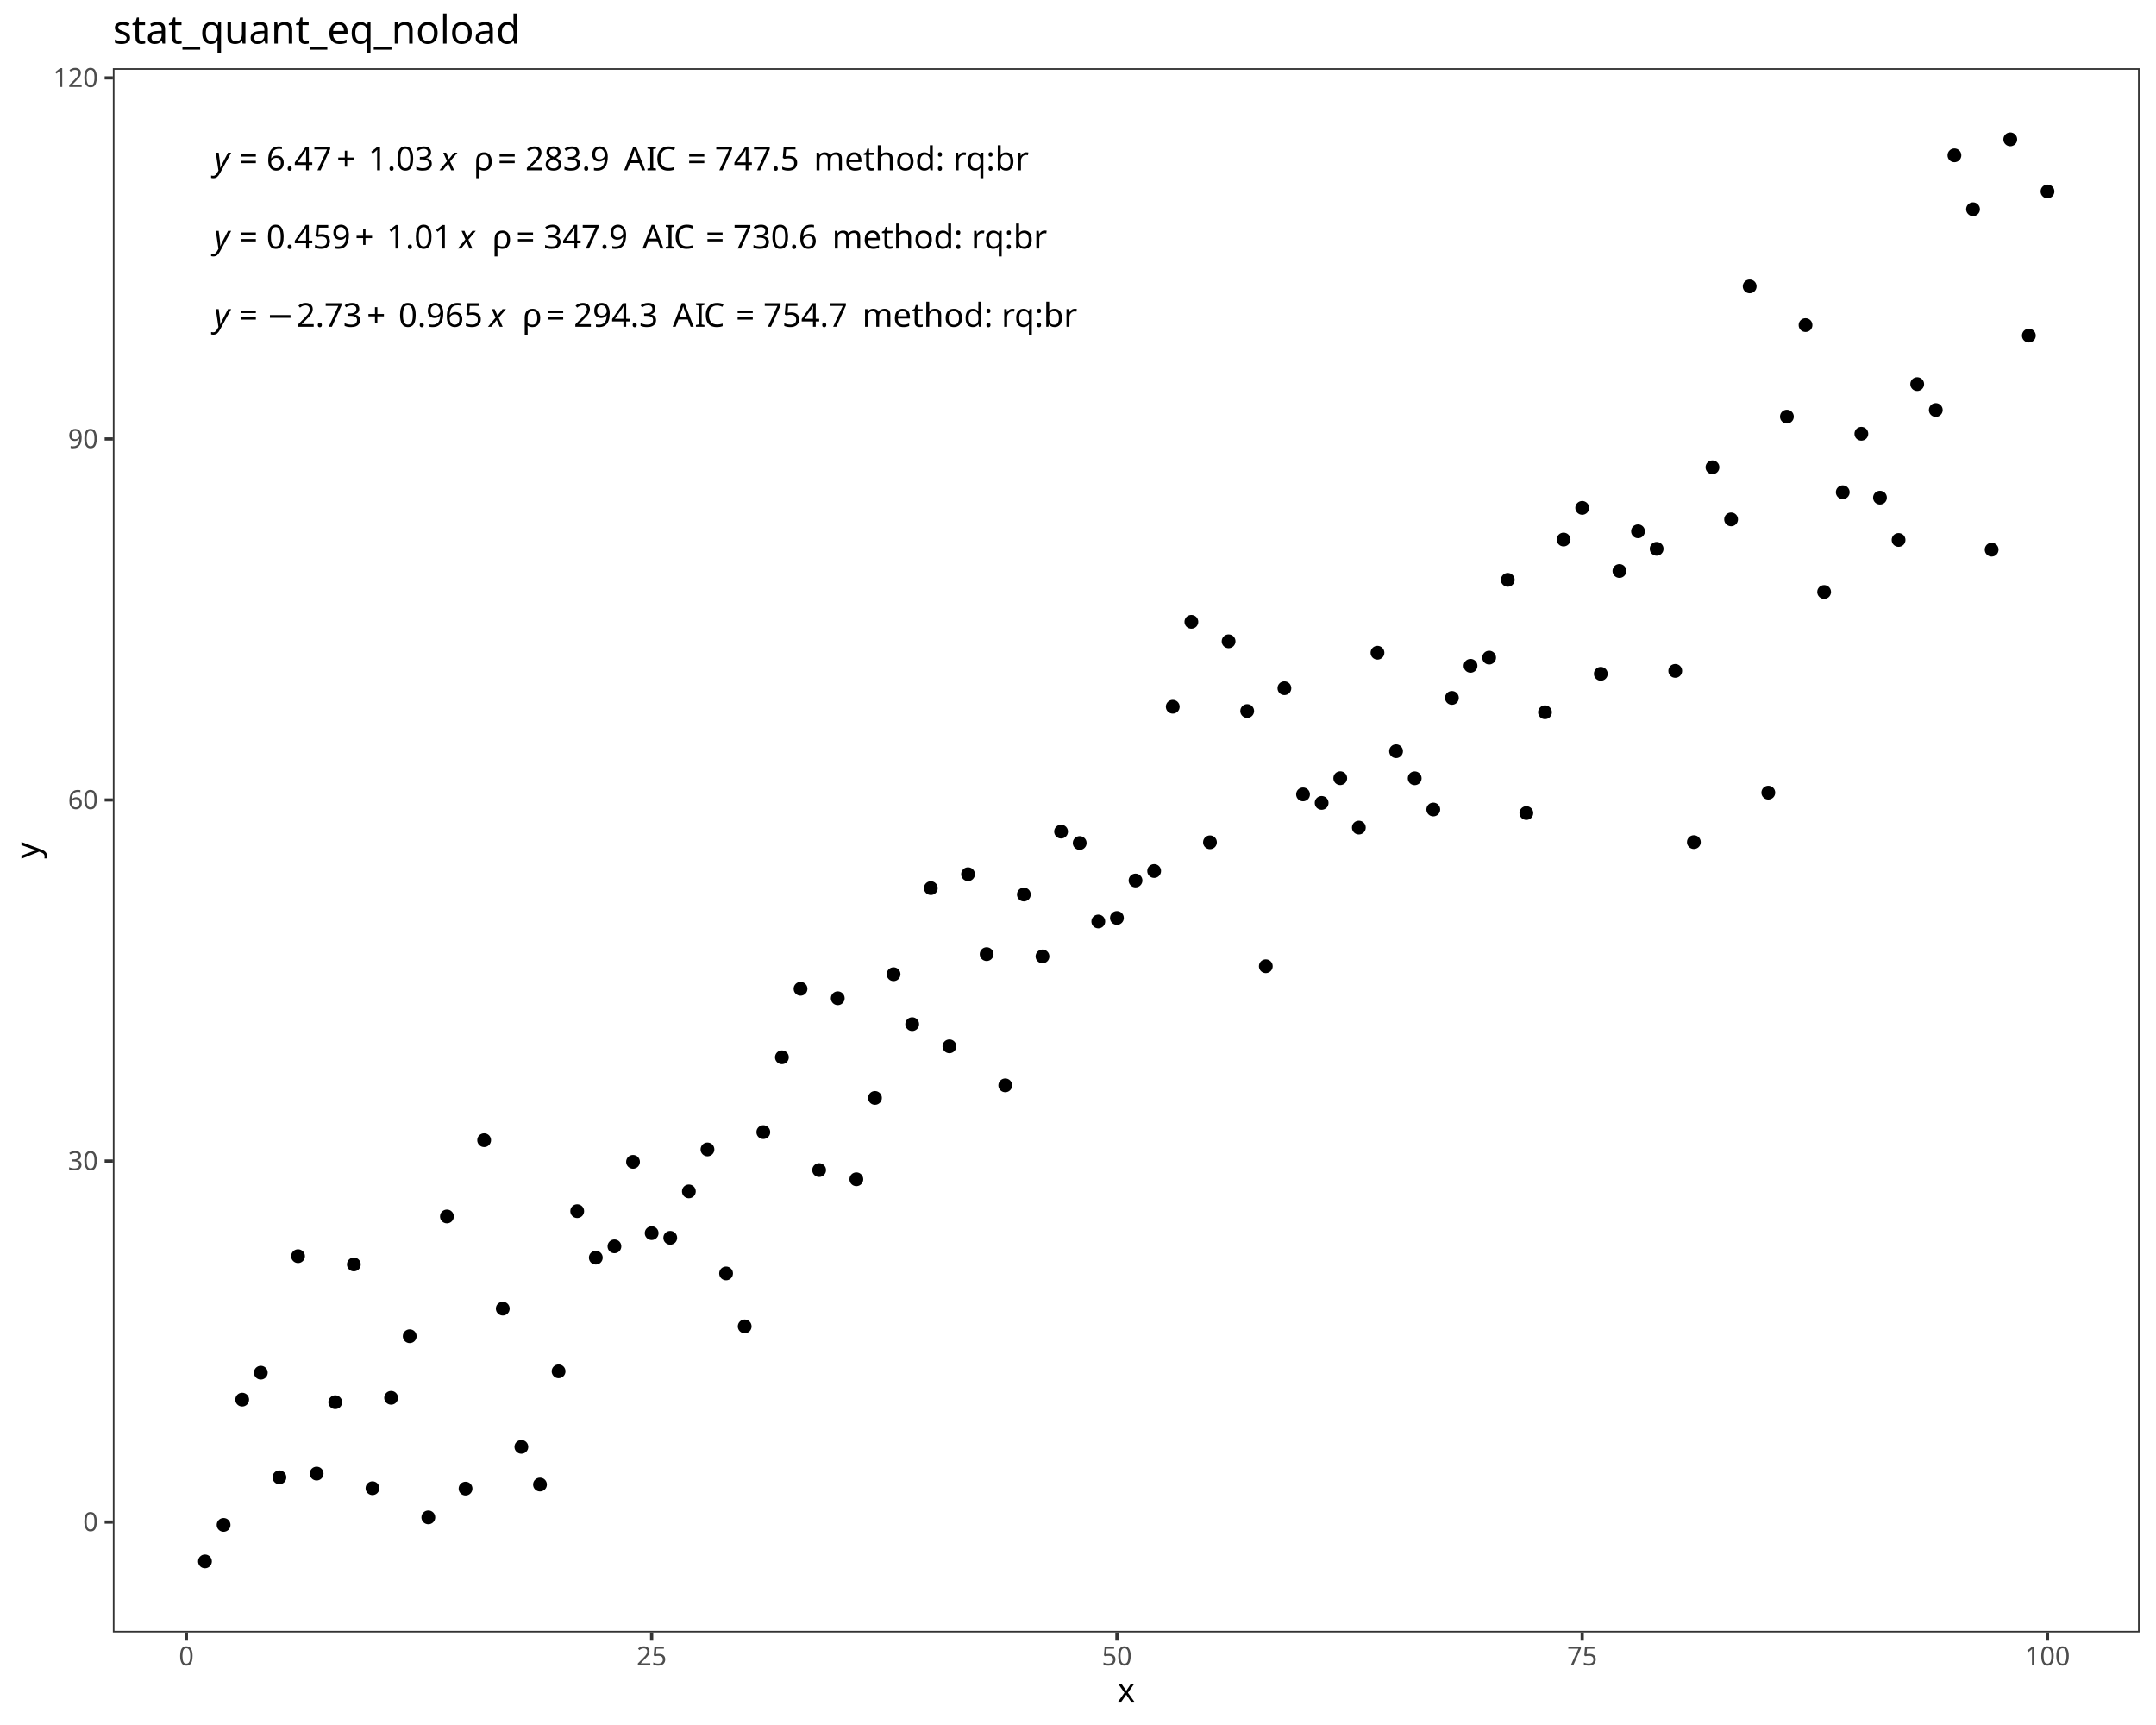
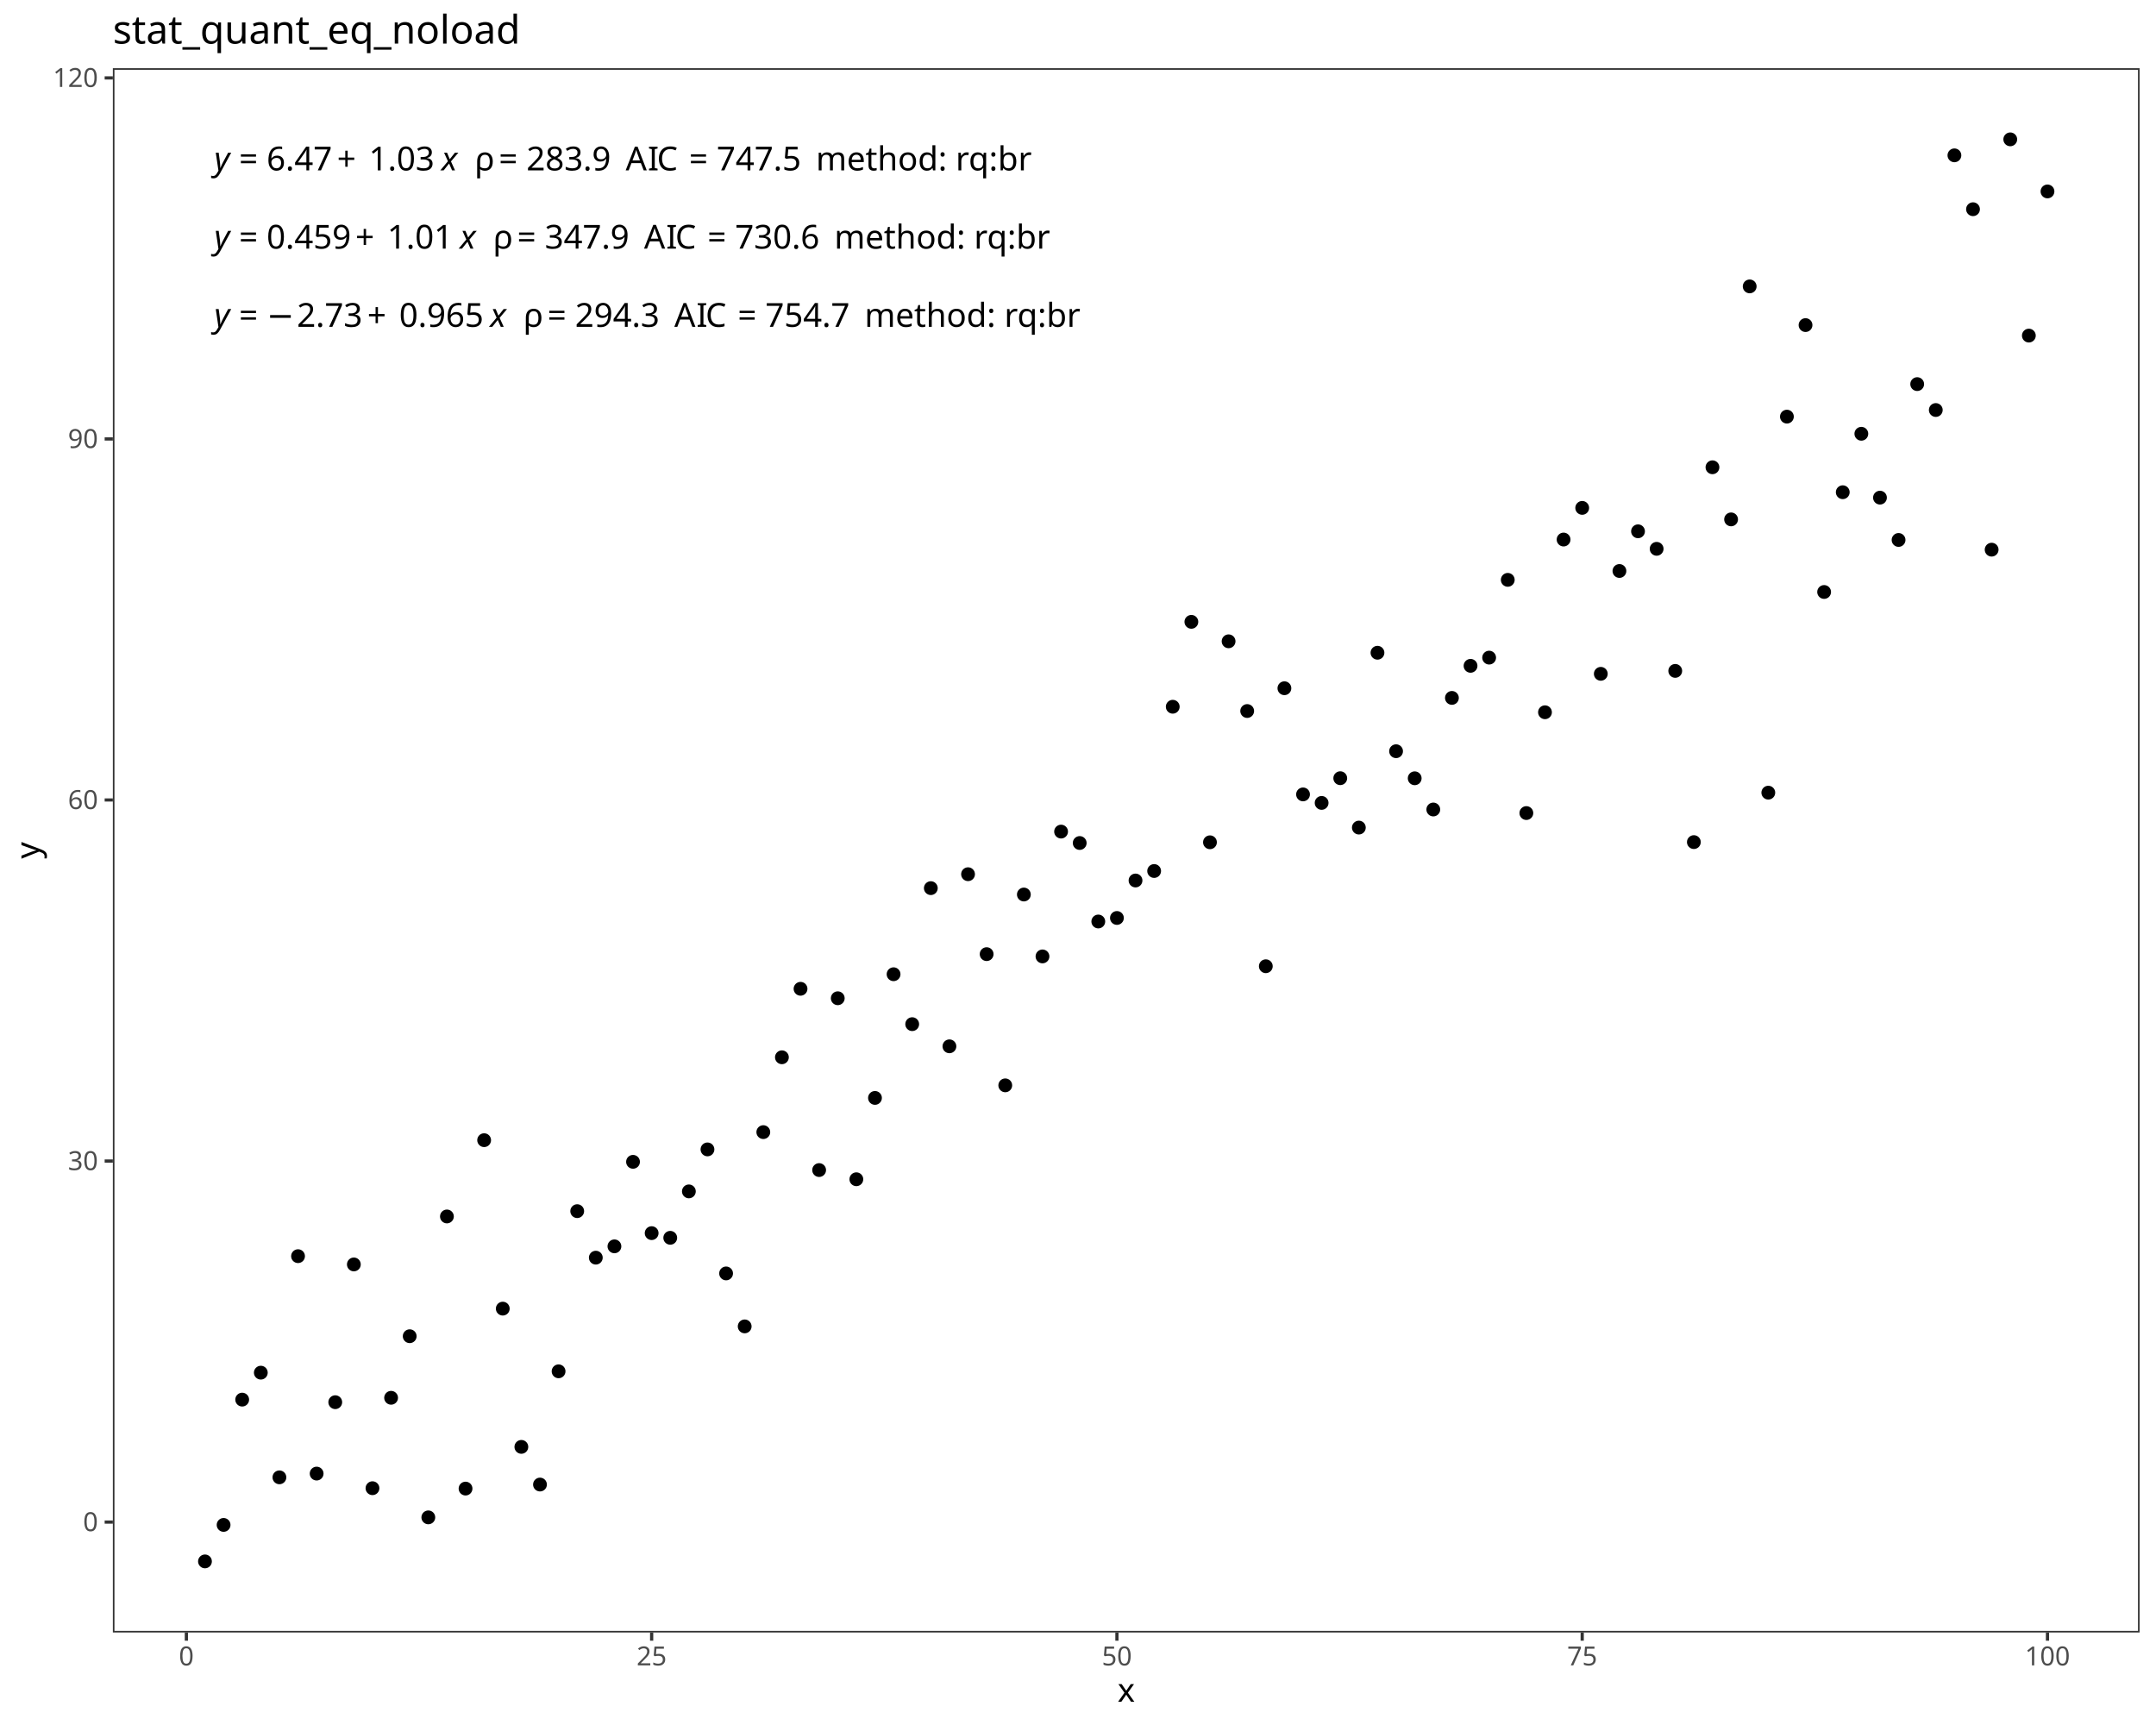
<svg xmlns="http://www.w3.org/2000/svg" class="svglite" data-engine-version="2.0" width="720.00pt" height="576.00pt" viewBox="0 0 720.00 576.00">
  <defs>
    <style type="text/css">
    .svglite line, .svglite polyline, .svglite polygon, .svglite path, .svglite rect, .svglite circle {
      fill: none;
      stroke: #000000;
      stroke-linecap: round;
      stroke-linejoin: round;
      stroke-miterlimit: 10.00;
    }
  </style>
  </defs>
  <rect width="100%" height="100%" style="stroke: none; fill: #FFFFFF;" />
  <defs>
    <clipPath id="cpMC4wMHw3MjAuMDB8MC4wMHw1NzYuMDA=">
      <rect x="0.00" y="0.00" width="720.00" height="576.00" />
    </clipPath>
  </defs>
  <g clip-path="url(#cpMC4wMHw3MjAuMDB8MC4wMHw1NzYuMDA=)">
    <rect x="0.00" y="0.00" width="720.00" height="576.00" style="stroke-width: 1.07; stroke: #FFFFFF; fill: #FFFFFF;" />
  </g>
  <defs>
    <clipPath id="cpMzcuNjl8NzE0LjUyfDIyLjc4fDU0NS4xMQ==">
      <rect x="37.69" y="22.78" width="676.83" height="522.33" />
    </clipPath>
  </defs>
  <g clip-path="url(#cpMzcuNjl8NzE0LjUyfDIyLjc4fDU0NS4xMQ==)">
    <rect x="37.69" y="22.78" width="676.83" height="522.33" style="stroke-width: 1.07; stroke: none; fill: #FFFFFF;" />
    <circle cx="68.45" cy="521.37" r="1.95" style="stroke-width: 0.71; fill: #000000;" />
    <circle cx="74.67" cy="509.19" r="1.95" style="stroke-width: 0.71; fill: #000000;" />
    <circle cx="80.88" cy="467.35" r="1.95" style="stroke-width: 0.71; fill: #000000;" />
    <circle cx="87.10" cy="458.35" r="1.95" style="stroke-width: 0.71; fill: #000000;" />
    <circle cx="93.31" cy="493.30" r="1.95" style="stroke-width: 0.71; fill: #000000;" />
    <circle cx="99.53" cy="419.45" r="1.95" style="stroke-width: 0.71; fill: #000000;" />
    <circle cx="105.74" cy="492.05" r="1.95" style="stroke-width: 0.71; fill: #000000;" />
    <circle cx="111.96" cy="468.21" r="1.95" style="stroke-width: 0.71; fill: #000000;" />
    <circle cx="118.17" cy="422.21" r="1.95" style="stroke-width: 0.71; fill: #000000;" />
    <circle cx="124.39" cy="496.93" r="1.95" style="stroke-width: 0.71; fill: #000000;" />
    <circle cx="130.61" cy="466.74" r="1.95" style="stroke-width: 0.71; fill: #000000;" />
    <circle cx="136.82" cy="446.18" r="1.95" style="stroke-width: 0.71; fill: #000000;" />
    <circle cx="143.04" cy="506.67" r="1.95" style="stroke-width: 0.71; fill: #000000;" />
    <circle cx="149.25" cy="406.19" r="1.95" style="stroke-width: 0.71; fill: #000000;" />
    <circle cx="155.47" cy="497.06" r="1.95" style="stroke-width: 0.71; fill: #000000;" />
    <circle cx="161.68" cy="380.72" r="1.95" style="stroke-width: 0.71; fill: #000000;" />
    <circle cx="167.90" cy="436.97" r="1.95" style="stroke-width: 0.71; fill: #000000;" />
    <circle cx="174.11" cy="483.13" r="1.95" style="stroke-width: 0.71; fill: #000000;" />
    <circle cx="180.33" cy="495.71" r="1.95" style="stroke-width: 0.71; fill: #000000;" />
    <circle cx="186.54" cy="457.90" r="1.95" style="stroke-width: 0.71; fill: #000000;" />
    <circle cx="192.76" cy="404.42" r="1.95" style="stroke-width: 0.71; fill: #000000;" />
    <circle cx="198.97" cy="419.95" r="1.95" style="stroke-width: 0.71; fill: #000000;" />
    <circle cx="205.19" cy="416.17" r="1.95" style="stroke-width: 0.71; fill: #000000;" />
    <circle cx="211.40" cy="387.95" r="1.95" style="stroke-width: 0.71; fill: #000000;" />
    <circle cx="217.62" cy="411.76" r="1.95" style="stroke-width: 0.71; fill: #000000;" />
    <circle cx="223.83" cy="413.32" r="1.95" style="stroke-width: 0.71; fill: #000000;" />
    <circle cx="230.05" cy="397.82" r="1.95" style="stroke-width: 0.71; fill: #000000;" />
    <circle cx="236.26" cy="383.80" r="1.95" style="stroke-width: 0.71; fill: #000000;" />
    <circle cx="242.48" cy="425.21" r="1.95" style="stroke-width: 0.71; fill: #000000;" />
    <circle cx="248.69" cy="442.90" r="1.95" style="stroke-width: 0.71; fill: #000000;" />
    <circle cx="254.91" cy="378.03" r="1.95" style="stroke-width: 0.71; fill: #000000;" />
    <circle cx="261.12" cy="353.04" r="1.95" style="stroke-width: 0.71; fill: #000000;" />
    <circle cx="267.34" cy="330.17" r="1.95" style="stroke-width: 0.71; fill: #000000;" />
    <circle cx="273.55" cy="390.70" r="1.95" style="stroke-width: 0.71; fill: #000000;" />
    <circle cx="279.77" cy="333.33" r="1.95" style="stroke-width: 0.71; fill: #000000;" />
    <circle cx="285.98" cy="393.77" r="1.95" style="stroke-width: 0.71; fill: #000000;" />
    <circle cx="292.20" cy="366.61" r="1.95" style="stroke-width: 0.71; fill: #000000;" />
    <circle cx="298.41" cy="325.31" r="1.95" style="stroke-width: 0.71; fill: #000000;" />
    <circle cx="304.63" cy="341.98" r="1.95" style="stroke-width: 0.71; fill: #000000;" />
    <circle cx="310.85" cy="296.56" r="1.95" style="stroke-width: 0.71; fill: #000000;" />
    <circle cx="317.06" cy="349.38" r="1.95" style="stroke-width: 0.71; fill: #000000;" />
    <circle cx="323.28" cy="291.91" r="1.95" style="stroke-width: 0.71; fill: #000000;" />
    <circle cx="329.49" cy="318.60" r="1.95" style="stroke-width: 0.71; fill: #000000;" />
    <circle cx="335.71" cy="362.41" r="1.95" style="stroke-width: 0.71; fill: #000000;" />
    <circle cx="341.92" cy="298.69" r="1.95" style="stroke-width: 0.71; fill: #000000;" />
    <circle cx="348.14" cy="319.36" r="1.95" style="stroke-width: 0.71; fill: #000000;" />
    <circle cx="354.35" cy="277.68" r="1.95" style="stroke-width: 0.71; fill: #000000;" />
    <circle cx="360.57" cy="281.49" r="1.95" style="stroke-width: 0.71; fill: #000000;" />
    <circle cx="366.78" cy="307.70" r="1.95" style="stroke-width: 0.71; fill: #000000;" />
    <circle cx="373.00" cy="306.52" r="1.95" style="stroke-width: 0.71; fill: #000000;" />
    <circle cx="379.21" cy="294.01" r="1.95" style="stroke-width: 0.71; fill: #000000;" />
    <circle cx="385.43" cy="290.84" r="1.95" style="stroke-width: 0.71; fill: #000000;" />
    <circle cx="391.64" cy="235.99" r="1.95" style="stroke-width: 0.71; fill: #000000;" />
    <circle cx="397.86" cy="207.64" r="1.95" style="stroke-width: 0.71; fill: #000000;" />
    <circle cx="404.07" cy="281.25" r="1.95" style="stroke-width: 0.71; fill: #000000;" />
    <circle cx="410.29" cy="214.14" r="1.95" style="stroke-width: 0.71; fill: #000000;" />
    <circle cx="416.50" cy="237.42" r="1.95" style="stroke-width: 0.71; fill: #000000;" />
    <circle cx="422.72" cy="322.64" r="1.95" style="stroke-width: 0.71; fill: #000000;" />
    <circle cx="428.93" cy="229.81" r="1.95" style="stroke-width: 0.71; fill: #000000;" />
    <circle cx="435.15" cy="265.26" r="1.95" style="stroke-width: 0.71; fill: #000000;" />
    <circle cx="441.36" cy="268.10" r="1.95" style="stroke-width: 0.71; fill: #000000;" />
    <circle cx="447.58" cy="259.85" r="1.95" style="stroke-width: 0.71; fill: #000000;" />
    <circle cx="453.79" cy="276.34" r="1.95" style="stroke-width: 0.71; fill: #000000;" />
    <circle cx="460.01" cy="217.96" r="1.95" style="stroke-width: 0.71; fill: #000000;" />
    <circle cx="466.22" cy="250.84" r="1.95" style="stroke-width: 0.71; fill: #000000;" />
    <circle cx="472.44" cy="259.88" r="1.95" style="stroke-width: 0.71; fill: #000000;" />
    <circle cx="478.65" cy="270.30" r="1.95" style="stroke-width: 0.71; fill: #000000;" />
    <circle cx="484.87" cy="233.04" r="1.95" style="stroke-width: 0.71; fill: #000000;" />
    <circle cx="491.09" cy="222.33" r="1.95" style="stroke-width: 0.71; fill: #000000;" />
    <circle cx="497.30" cy="219.59" r="1.95" style="stroke-width: 0.71; fill: #000000;" />
    <circle cx="503.52" cy="193.62" r="1.95" style="stroke-width: 0.71; fill: #000000;" />
    <circle cx="509.73" cy="271.49" r="1.95" style="stroke-width: 0.71; fill: #000000;" />
    <circle cx="515.95" cy="237.83" r="1.95" style="stroke-width: 0.71; fill: #000000;" />
    <circle cx="522.16" cy="180.16" r="1.95" style="stroke-width: 0.71; fill: #000000;" />
    <circle cx="528.38" cy="169.59" r="1.95" style="stroke-width: 0.71; fill: #000000;" />
    <circle cx="534.59" cy="225.00" r="1.95" style="stroke-width: 0.71; fill: #000000;" />
    <circle cx="540.81" cy="190.66" r="1.95" style="stroke-width: 0.71; fill: #000000;" />
    <circle cx="547.02" cy="177.41" r="1.95" style="stroke-width: 0.71; fill: #000000;" />
    <circle cx="553.24" cy="183.26" r="1.95" style="stroke-width: 0.71; fill: #000000;" />
    <circle cx="559.45" cy="224.02" r="1.95" style="stroke-width: 0.71; fill: #000000;" />
    <circle cx="565.67" cy="281.19" r="1.95" style="stroke-width: 0.71; fill: #000000;" />
    <circle cx="571.88" cy="156.03" r="1.95" style="stroke-width: 0.71; fill: #000000;" />
    <circle cx="578.10" cy="173.43" r="1.95" style="stroke-width: 0.71; fill: #000000;" />
    <circle cx="584.31" cy="95.63" r="1.95" style="stroke-width: 0.71; fill: #000000;" />
    <circle cx="590.53" cy="264.68" r="1.95" style="stroke-width: 0.71; fill: #000000;" />
    <circle cx="596.74" cy="139.12" r="1.95" style="stroke-width: 0.71; fill: #000000;" />
    <circle cx="602.96" cy="108.55" r="1.95" style="stroke-width: 0.71; fill: #000000;" />
    <circle cx="609.17" cy="197.67" r="1.95" style="stroke-width: 0.71; fill: #000000;" />
    <circle cx="615.39" cy="164.36" r="1.95" style="stroke-width: 0.71; fill: #000000;" />
    <circle cx="621.60" cy="144.84" r="1.95" style="stroke-width: 0.71; fill: #000000;" />
    <circle cx="627.82" cy="166.17" r="1.95" style="stroke-width: 0.71; fill: #000000;" />
    <circle cx="634.03" cy="180.30" r="1.95" style="stroke-width: 0.71; fill: #000000;" />
    <circle cx="640.25" cy="128.26" r="1.95" style="stroke-width: 0.71; fill: #000000;" />
    <circle cx="646.46" cy="136.91" r="1.95" style="stroke-width: 0.71; fill: #000000;" />
    <circle cx="652.68" cy="51.87" r="1.95" style="stroke-width: 0.71; fill: #000000;" />
    <circle cx="658.89" cy="69.86" r="1.95" style="stroke-width: 0.71; fill: #000000;" />
    <circle cx="665.11" cy="183.54" r="1.95" style="stroke-width: 0.71; fill: #000000;" />
    <circle cx="671.33" cy="46.53" r="1.95" style="stroke-width: 0.71; fill: #000000;" />
    <circle cx="677.54" cy="112.06" r="1.95" style="stroke-width: 0.71; fill: #000000;" />
    <circle cx="683.76" cy="63.92" r="1.95" style="stroke-width: 0.71; fill: #000000;" />
-     <text x="71.53" y="109.11" style="font-size: 11.00px; font-style: italic; font-family: sans;" textLength="5.50px" lengthAdjust="spacingAndGlyphs">y</text>
-     <text x="77.03" y="109.11" style="font-size: 11.00px; font-family: sans;" textLength="2.75px" lengthAdjust="spacingAndGlyphs"> </text>
-     <text x="79.79" y="109.11" style="font-size: 11.00px; font-family: sans;" textLength="6.43px" lengthAdjust="spacingAndGlyphs">=</text>
-     <text x="86.21" y="109.11" style="font-size: 11.00px; font-family: sans;" textLength="2.75px" lengthAdjust="spacingAndGlyphs"> </text>
-     <text x="88.97" y="109.11" style="font-size: 11.00px; font-family: sans;" textLength="8.55px" lengthAdjust="spacingAndGlyphs">−</text>
-     <text x="99.04" y="109.11" style="font-size: 11.00px; font-family: sans;" textLength="21.41px" lengthAdjust="spacingAndGlyphs">2.73</text>
-     <text x="122.49" y="109.11" style="font-size: 11.00px; font-family: sans;" textLength="8.54px" lengthAdjust="spacingAndGlyphs">+</text>
-     <text x="133.07" y="109.11" style="font-size: 11.00px; font-family: sans;" textLength="27.53px" lengthAdjust="spacingAndGlyphs">0.965</text>
-     <text x="160.60" y="109.11" style="font-size: 11.00px; font-family: sans;" textLength="2.75px" lengthAdjust="spacingAndGlyphs"> </text>
-     <text x="163.35" y="109.11" style="font-size: 11.00px; font-style: italic; font-family: sans;" textLength="5.50px" lengthAdjust="spacingAndGlyphs">x</text>
-     <text x="168.85" y="109.11" style="font-size: 11.00px; font-family: sans;" textLength="2.75px" lengthAdjust="spacingAndGlyphs"> </text>
-     <text x="171.60" y="109.11" style="font-size: 11.00px; font-family: sans;" textLength="2.75px" lengthAdjust="spacingAndGlyphs"> </text>
-     <text x="174.36" y="109.11" style="font-size: 11.00px; font-family: sans;" textLength="5.31px" lengthAdjust="spacingAndGlyphs">ρ</text>
-     <text x="179.67" y="109.11" style="font-size: 11.00px; font-family: sans;" textLength="2.75px" lengthAdjust="spacingAndGlyphs"> </text>
-     <text x="182.42" y="109.11" style="font-size: 11.00px; font-family: sans;" textLength="6.43px" lengthAdjust="spacingAndGlyphs">=</text>
-     <text x="188.85" y="109.11" style="font-size: 11.00px; font-family: sans;" textLength="2.75px" lengthAdjust="spacingAndGlyphs"> </text>
-     <text x="191.60" y="109.11" style="font-size: 11.00px; font-family: sans;" textLength="27.53px" lengthAdjust="spacingAndGlyphs">294.3</text>
-     <text x="219.13" y="109.11" style="font-size: 11.00px; font-family: sans;" textLength="2.75px" lengthAdjust="spacingAndGlyphs"> </text>
-     <text x="221.88" y="109.11" style="font-size: 11.00px; font-family: sans;" textLength="2.75px" lengthAdjust="spacingAndGlyphs"> </text>
-     <text x="224.64" y="109.11" style="font-size: 11.00px; font-family: sans;" textLength="7.34px" lengthAdjust="spacingAndGlyphs">A</text>
-     <text x="231.97" y="109.11" style="font-size: 11.00px; font-family: sans;" textLength="3.06px" lengthAdjust="spacingAndGlyphs">I</text>
-     <text x="235.03" y="109.11" style="font-size: 11.00px; font-family: sans;" textLength="7.95px" lengthAdjust="spacingAndGlyphs">C</text>
-     <text x="242.98" y="109.11" style="font-size: 11.00px; font-family: sans;" textLength="2.75px" lengthAdjust="spacingAndGlyphs"> </text>
-     <text x="245.73" y="109.11" style="font-size: 11.00px; font-family: sans;" textLength="6.43px" lengthAdjust="spacingAndGlyphs">=</text>
-     <text x="252.16" y="109.11" style="font-size: 11.00px; font-family: sans;" textLength="2.75px" lengthAdjust="spacingAndGlyphs"> </text>
-     <text x="254.91" y="109.11" style="font-size: 11.00px; font-family: sans;" textLength="27.53px" lengthAdjust="spacingAndGlyphs">754.7</text>
-     <text x="282.44" y="109.11" style="font-size: 11.00px; font-family: sans;" textLength="2.75px" lengthAdjust="spacingAndGlyphs"> </text>
-     <text x="285.19" y="109.11" style="font-size: 11.00px; font-family: sans;" textLength="2.75px" lengthAdjust="spacingAndGlyphs"> </text>
-     <text x="287.94" y="109.11" style="font-size: 11.00px; font-family: sans;" textLength="65.43px" lengthAdjust="spacingAndGlyphs">method: rq:br</text>
-     <text x="71.53" y="82.99" style="font-size: 11.00px; font-style: italic; font-family: sans;" textLength="5.50px" lengthAdjust="spacingAndGlyphs">y</text>
-     <text x="77.03" y="82.99" style="font-size: 11.00px; font-family: sans;" textLength="2.75px" lengthAdjust="spacingAndGlyphs"> </text>
-     <text x="79.79" y="82.99" style="font-size: 11.00px; font-family: sans;" textLength="6.43px" lengthAdjust="spacingAndGlyphs">=</text>
-     <text x="86.21" y="82.99" style="font-size: 11.00px; font-family: sans;" textLength="2.75px" lengthAdjust="spacingAndGlyphs"> </text>
-     <text x="88.97" y="82.99" style="font-size: 11.00px; font-family: sans;" textLength="27.53px" lengthAdjust="spacingAndGlyphs">0.459</text>
-     <text x="118.53" y="82.99" style="font-size: 11.00px; font-family: sans;" textLength="8.54px" lengthAdjust="spacingAndGlyphs">+</text>
-     <text x="129.11" y="82.99" style="font-size: 11.00px; font-family: sans;" textLength="21.41px" lengthAdjust="spacingAndGlyphs">1.01</text>
-     <text x="150.52" y="82.99" style="font-size: 11.00px; font-family: sans;" textLength="2.75px" lengthAdjust="spacingAndGlyphs"> </text>
-     <text x="153.27" y="82.99" style="font-size: 11.00px; font-style: italic; font-family: sans;" textLength="5.50px" lengthAdjust="spacingAndGlyphs">x</text>
-     <text x="158.78" y="82.99" style="font-size: 11.00px; font-family: sans;" textLength="2.75px" lengthAdjust="spacingAndGlyphs"> </text>
-     <text x="161.53" y="82.99" style="font-size: 11.00px; font-family: sans;" textLength="2.75px" lengthAdjust="spacingAndGlyphs"> </text>
-     <text x="164.28" y="82.99" style="font-size: 11.00px; font-family: sans;" textLength="5.31px" lengthAdjust="spacingAndGlyphs">ρ</text>
-     <text x="169.59" y="82.99" style="font-size: 11.00px; font-family: sans;" textLength="2.75px" lengthAdjust="spacingAndGlyphs"> </text>
-     <text x="172.35" y="82.99" style="font-size: 11.00px; font-family: sans;" textLength="6.43px" lengthAdjust="spacingAndGlyphs">=</text>
-     <text x="178.78" y="82.99" style="font-size: 11.00px; font-family: sans;" textLength="2.75px" lengthAdjust="spacingAndGlyphs"> </text>
-     <text x="181.53" y="82.99" style="font-size: 11.00px; font-family: sans;" textLength="27.53px" lengthAdjust="spacingAndGlyphs">347.9</text>
-     <text x="209.06" y="82.99" style="font-size: 11.00px; font-family: sans;" textLength="2.75px" lengthAdjust="spacingAndGlyphs"> </text>
-     <text x="211.81" y="82.99" style="font-size: 11.00px; font-family: sans;" textLength="2.75px" lengthAdjust="spacingAndGlyphs"> </text>
-     <text x="214.56" y="82.99" style="font-size: 11.00px; font-family: sans;" textLength="7.34px" lengthAdjust="spacingAndGlyphs">A</text>
-     <text x="221.90" y="82.99" style="font-size: 11.00px; font-family: sans;" textLength="3.06px" lengthAdjust="spacingAndGlyphs">I</text>
-     <text x="224.96" y="82.99" style="font-size: 11.00px; font-family: sans;" textLength="7.95px" lengthAdjust="spacingAndGlyphs">C</text>
-     <text x="232.90" y="82.99" style="font-size: 11.00px; font-family: sans;" textLength="2.75px" lengthAdjust="spacingAndGlyphs"> </text>
-     <text x="235.65" y="82.99" style="font-size: 11.00px; font-family: sans;" textLength="6.43px" lengthAdjust="spacingAndGlyphs">=</text>
-     <text x="242.08" y="82.99" style="font-size: 11.00px; font-family: sans;" textLength="2.75px" lengthAdjust="spacingAndGlyphs"> </text>
-     <text x="244.83" y="82.99" style="font-size: 11.00px; font-family: sans;" textLength="27.53px" lengthAdjust="spacingAndGlyphs">730.6</text>
-     <text x="272.36" y="82.99" style="font-size: 11.00px; font-family: sans;" textLength="2.75px" lengthAdjust="spacingAndGlyphs"> </text>
-     <text x="275.12" y="82.99" style="font-size: 11.00px; font-family: sans;" textLength="2.75px" lengthAdjust="spacingAndGlyphs"> </text>
-     <text x="277.87" y="82.99" style="font-size: 11.00px; font-family: sans;" textLength="65.43px" lengthAdjust="spacingAndGlyphs">method: rq:br</text>
-     <text x="71.53" y="56.87" style="font-size: 11.00px; font-style: italic; font-family: sans;" textLength="5.50px" lengthAdjust="spacingAndGlyphs">y</text>
-     <text x="77.03" y="56.87" style="font-size: 11.00px; font-family: sans;" textLength="2.75px" lengthAdjust="spacingAndGlyphs"> </text>
-     <text x="79.79" y="56.87" style="font-size: 11.00px; font-family: sans;" textLength="6.43px" lengthAdjust="spacingAndGlyphs">=</text>
-     <text x="86.21" y="56.87" style="font-size: 11.00px; font-family: sans;" textLength="2.75px" lengthAdjust="spacingAndGlyphs"> </text>
-     <text x="88.97" y="56.87" style="font-size: 11.00px; font-family: sans;" textLength="21.41px" lengthAdjust="spacingAndGlyphs">6.47</text>
-     <text x="112.41" y="56.87" style="font-size: 11.00px; font-family: sans;" textLength="8.54px" lengthAdjust="spacingAndGlyphs">+</text>
-     <text x="122.99" y="56.87" style="font-size: 11.00px; font-family: sans;" textLength="21.41px" lengthAdjust="spacingAndGlyphs">1.03</text>
-     <text x="144.40" y="56.87" style="font-size: 11.00px; font-family: sans;" textLength="2.75px" lengthAdjust="spacingAndGlyphs"> </text>
-     <text x="147.15" y="56.87" style="font-size: 11.00px; font-style: italic; font-family: sans;" textLength="5.50px" lengthAdjust="spacingAndGlyphs">x</text>
-     <text x="152.66" y="56.87" style="font-size: 11.00px; font-family: sans;" textLength="2.75px" lengthAdjust="spacingAndGlyphs"> </text>
-     <text x="155.41" y="56.87" style="font-size: 11.00px; font-family: sans;" textLength="2.75px" lengthAdjust="spacingAndGlyphs"> </text>
-     <text x="158.16" y="56.87" style="font-size: 11.00px; font-family: sans;" textLength="5.31px" lengthAdjust="spacingAndGlyphs">ρ</text>
-     <text x="163.48" y="56.87" style="font-size: 11.00px; font-family: sans;" textLength="2.75px" lengthAdjust="spacingAndGlyphs"> </text>
-     <text x="166.23" y="56.87" style="font-size: 11.00px; font-family: sans;" textLength="6.43px" lengthAdjust="spacingAndGlyphs">=</text>
-     <text x="172.66" y="56.87" style="font-size: 11.00px; font-family: sans;" textLength="2.75px" lengthAdjust="spacingAndGlyphs"> </text>
-     <text x="175.41" y="56.87" style="font-size: 11.00px; font-family: sans;" textLength="27.53px" lengthAdjust="spacingAndGlyphs">283.9</text>
-     <text x="202.94" y="56.87" style="font-size: 11.00px; font-family: sans;" textLength="2.75px" lengthAdjust="spacingAndGlyphs"> </text>
-     <text x="205.69" y="56.87" style="font-size: 11.00px; font-family: sans;" textLength="2.75px" lengthAdjust="spacingAndGlyphs"> </text>
-     <text x="208.44" y="56.87" style="font-size: 11.00px; font-family: sans;" textLength="7.34px" lengthAdjust="spacingAndGlyphs">A</text>
-     <text x="215.78" y="56.87" style="font-size: 11.00px; font-family: sans;" textLength="3.06px" lengthAdjust="spacingAndGlyphs">I</text>
-     <text x="218.84" y="56.87" style="font-size: 11.00px; font-family: sans;" textLength="7.95px" lengthAdjust="spacingAndGlyphs">C</text>
-     <text x="226.78" y="56.87" style="font-size: 11.00px; font-family: sans;" textLength="2.75px" lengthAdjust="spacingAndGlyphs"> </text>
-     <text x="229.54" y="56.87" style="font-size: 11.00px; font-family: sans;" textLength="6.43px" lengthAdjust="spacingAndGlyphs">=</text>
-     <text x="235.96" y="56.87" style="font-size: 11.00px; font-family: sans;" textLength="2.75px" lengthAdjust="spacingAndGlyphs"> </text>
-     <text x="238.72" y="56.87" style="font-size: 11.00px; font-family: sans;" textLength="27.53px" lengthAdjust="spacingAndGlyphs">747.5</text>
-     <text x="266.25" y="56.87" style="font-size: 11.00px; font-family: sans;" textLength="2.75px" lengthAdjust="spacingAndGlyphs"> </text>
-     <text x="269.00" y="56.87" style="font-size: 11.00px; font-family: sans;" textLength="2.75px" lengthAdjust="spacingAndGlyphs"> </text>
-     <text x="271.75" y="56.87" style="font-size: 11.00px; font-family: sans;" textLength="65.43px" lengthAdjust="spacingAndGlyphs">method: rq:br</text>
+     <text x="71.53" y="109.13" style="font-size: 11.04px; font-style: italic; font-family: sans;" textLength="5.52px" lengthAdjust="spacingAndGlyphs">y</text>
+     <text x="77.05" y="109.13" style="font-size: 11.04px; font-family: sans;" textLength="2.76px" lengthAdjust="spacingAndGlyphs"> </text>
+     <text x="79.82" y="109.13" style="font-size: 11.04px; font-family: sans;" textLength="6.45px" lengthAdjust="spacingAndGlyphs">=</text>
+     <text x="86.27" y="109.13" style="font-size: 11.04px; font-family: sans;" textLength="2.76px" lengthAdjust="spacingAndGlyphs"> </text>
+     <text x="89.03" y="109.13" style="font-size: 11.04px; font-family: sans;" textLength="8.58px" lengthAdjust="spacingAndGlyphs">−</text>
+     <text x="99.14" y="109.13" style="font-size: 11.04px; font-family: sans;" textLength="21.49px" lengthAdjust="spacingAndGlyphs">2.73</text>
+     <text x="122.67" y="109.13" style="font-size: 11.04px; font-family: sans;" textLength="8.57px" lengthAdjust="spacingAndGlyphs">+</text>
+     <text x="133.29" y="109.13" style="font-size: 11.04px; font-family: sans;" textLength="27.63px" lengthAdjust="spacingAndGlyphs">0.965</text>
+     <text x="160.92" y="109.13" style="font-size: 11.04px; font-family: sans;" textLength="2.76px" lengthAdjust="spacingAndGlyphs"> </text>
+     <text x="163.68" y="109.13" style="font-size: 11.04px; font-style: italic; font-family: sans;" textLength="5.52px" lengthAdjust="spacingAndGlyphs">x</text>
+     <text x="169.20" y="109.13" style="font-size: 11.04px; font-family: sans;" textLength="2.76px" lengthAdjust="spacingAndGlyphs"> </text>
+     <text x="171.97" y="109.13" style="font-size: 11.04px; font-family: sans;" textLength="2.76px" lengthAdjust="spacingAndGlyphs"> </text>
+     <text x="174.73" y="109.13" style="font-size: 11.04px; font-family: sans;" textLength="5.33px" lengthAdjust="spacingAndGlyphs">ρ</text>
+     <text x="180.06" y="109.13" style="font-size: 11.04px; font-family: sans;" textLength="2.76px" lengthAdjust="spacingAndGlyphs"> </text>
+     <text x="182.82" y="109.13" style="font-size: 11.04px; font-family: sans;" textLength="6.45px" lengthAdjust="spacingAndGlyphs">=</text>
+     <text x="189.27" y="109.13" style="font-size: 11.04px; font-family: sans;" textLength="2.76px" lengthAdjust="spacingAndGlyphs"> </text>
+     <text x="192.04" y="109.13" style="font-size: 11.04px; font-family: sans;" textLength="27.63px" lengthAdjust="spacingAndGlyphs">294.3</text>
+     <text x="219.66" y="109.13" style="font-size: 11.04px; font-family: sans;" textLength="2.76px" lengthAdjust="spacingAndGlyphs"> </text>
+     <text x="222.43" y="109.13" style="font-size: 11.04px; font-family: sans;" textLength="2.76px" lengthAdjust="spacingAndGlyphs"> </text>
+     <text x="225.19" y="109.13" style="font-size: 11.04px; font-family: sans;" textLength="7.37px" lengthAdjust="spacingAndGlyphs">A</text>
+     <text x="232.55" y="109.13" style="font-size: 11.04px; font-family: sans;" textLength="3.07px" lengthAdjust="spacingAndGlyphs">I</text>
+     <text x="235.62" y="109.13" style="font-size: 11.04px; font-family: sans;" textLength="7.98px" lengthAdjust="spacingAndGlyphs">C</text>
+     <text x="243.60" y="109.13" style="font-size: 11.04px; font-family: sans;" textLength="2.76px" lengthAdjust="spacingAndGlyphs"> </text>
+     <text x="246.36" y="109.13" style="font-size: 11.04px; font-family: sans;" textLength="6.45px" lengthAdjust="spacingAndGlyphs">=</text>
+     <text x="252.81" y="109.13" style="font-size: 11.04px; font-family: sans;" textLength="2.76px" lengthAdjust="spacingAndGlyphs"> </text>
+     <text x="255.57" y="109.13" style="font-size: 11.04px; font-family: sans;" textLength="27.63px" lengthAdjust="spacingAndGlyphs">754.7</text>
+     <text x="283.20" y="109.13" style="font-size: 11.04px; font-family: sans;" textLength="2.76px" lengthAdjust="spacingAndGlyphs"> </text>
+     <text x="285.96" y="109.13" style="font-size: 11.04px; font-family: sans;" textLength="2.76px" lengthAdjust="spacingAndGlyphs"> </text>
+     <text x="288.72" y="109.13" style="font-size: 11.04px; font-family: sans;" textLength="65.66px" lengthAdjust="spacingAndGlyphs">method: rq:br</text>
+     <text x="71.53" y="83.02" style="font-size: 11.04px; font-style: italic; font-family: sans;" textLength="5.52px" lengthAdjust="spacingAndGlyphs">y</text>
+     <text x="77.05" y="83.02" style="font-size: 11.04px; font-family: sans;" textLength="2.76px" lengthAdjust="spacingAndGlyphs"> </text>
+     <text x="79.82" y="83.02" style="font-size: 11.04px; font-family: sans;" textLength="6.45px" lengthAdjust="spacingAndGlyphs">=</text>
+     <text x="86.27" y="83.02" style="font-size: 11.04px; font-family: sans;" textLength="2.76px" lengthAdjust="spacingAndGlyphs"> </text>
+     <text x="89.03" y="83.02" style="font-size: 11.04px; font-family: sans;" textLength="27.63px" lengthAdjust="spacingAndGlyphs">0.459</text>
+     <text x="118.70" y="83.02" style="font-size: 11.04px; font-family: sans;" textLength="8.57px" lengthAdjust="spacingAndGlyphs">+</text>
+     <text x="129.32" y="83.02" style="font-size: 11.04px; font-family: sans;" textLength="21.49px" lengthAdjust="spacingAndGlyphs">1.01</text>
+     <text x="150.81" y="83.02" style="font-size: 11.04px; font-family: sans;" textLength="2.76px" lengthAdjust="spacingAndGlyphs"> </text>
+     <text x="153.57" y="83.02" style="font-size: 11.04px; font-style: italic; font-family: sans;" textLength="5.52px" lengthAdjust="spacingAndGlyphs">x</text>
+     <text x="159.09" y="83.02" style="font-size: 11.04px; font-family: sans;" textLength="2.76px" lengthAdjust="spacingAndGlyphs"> </text>
+     <text x="161.85" y="83.02" style="font-size: 11.04px; font-family: sans;" textLength="2.76px" lengthAdjust="spacingAndGlyphs"> </text>
+     <text x="164.62" y="83.02" style="font-size: 11.04px; font-family: sans;" textLength="5.33px" lengthAdjust="spacingAndGlyphs">ρ</text>
+     <text x="169.95" y="83.02" style="font-size: 11.04px; font-family: sans;" textLength="2.76px" lengthAdjust="spacingAndGlyphs"> </text>
+     <text x="172.71" y="83.02" style="font-size: 11.04px; font-family: sans;" textLength="6.45px" lengthAdjust="spacingAndGlyphs">=</text>
+     <text x="179.16" y="83.02" style="font-size: 11.04px; font-family: sans;" textLength="2.76px" lengthAdjust="spacingAndGlyphs"> </text>
+     <text x="181.92" y="83.02" style="font-size: 11.04px; font-family: sans;" textLength="27.63px" lengthAdjust="spacingAndGlyphs">347.9</text>
+     <text x="209.55" y="83.02" style="font-size: 11.04px; font-family: sans;" textLength="2.76px" lengthAdjust="spacingAndGlyphs"> </text>
+     <text x="212.31" y="83.02" style="font-size: 11.04px; font-family: sans;" textLength="2.76px" lengthAdjust="spacingAndGlyphs"> </text>
+     <text x="215.08" y="83.02" style="font-size: 11.04px; font-family: sans;" textLength="7.37px" lengthAdjust="spacingAndGlyphs">A</text>
+     <text x="222.44" y="83.02" style="font-size: 11.04px; font-family: sans;" textLength="3.07px" lengthAdjust="spacingAndGlyphs">I</text>
+     <text x="225.51" y="83.02" style="font-size: 11.04px; font-family: sans;" textLength="7.98px" lengthAdjust="spacingAndGlyphs">C</text>
+     <text x="233.48" y="83.02" style="font-size: 11.04px; font-family: sans;" textLength="2.76px" lengthAdjust="spacingAndGlyphs"> </text>
+     <text x="236.25" y="83.02" style="font-size: 11.04px; font-family: sans;" textLength="6.45px" lengthAdjust="spacingAndGlyphs">=</text>
+     <text x="242.70" y="83.02" style="font-size: 11.04px; font-family: sans;" textLength="2.76px" lengthAdjust="spacingAndGlyphs"> </text>
+     <text x="245.46" y="83.02" style="font-size: 11.04px; font-family: sans;" textLength="27.63px" lengthAdjust="spacingAndGlyphs">730.6</text>
+     <text x="273.09" y="83.02" style="font-size: 11.04px; font-family: sans;" textLength="2.76px" lengthAdjust="spacingAndGlyphs"> </text>
+     <text x="275.85" y="83.02" style="font-size: 11.04px; font-family: sans;" textLength="2.76px" lengthAdjust="spacingAndGlyphs"> </text>
+     <text x="278.61" y="83.02" style="font-size: 11.04px; font-family: sans;" textLength="65.66px" lengthAdjust="spacingAndGlyphs">method: rq:br</text>
+     <text x="71.53" y="56.90" style="font-size: 11.04px; font-style: italic; font-family: sans;" textLength="5.52px" lengthAdjust="spacingAndGlyphs">y</text>
+     <text x="77.05" y="56.90" style="font-size: 11.04px; font-family: sans;" textLength="2.76px" lengthAdjust="spacingAndGlyphs"> </text>
+     <text x="79.82" y="56.90" style="font-size: 11.04px; font-family: sans;" textLength="6.45px" lengthAdjust="spacingAndGlyphs">=</text>
+     <text x="86.27" y="56.90" style="font-size: 11.04px; font-family: sans;" textLength="2.76px" lengthAdjust="spacingAndGlyphs"> </text>
+     <text x="89.03" y="56.90" style="font-size: 11.04px; font-family: sans;" textLength="21.49px" lengthAdjust="spacingAndGlyphs">6.47</text>
+     <text x="112.56" y="56.90" style="font-size: 11.04px; font-family: sans;" textLength="8.57px" lengthAdjust="spacingAndGlyphs">+</text>
+     <text x="123.18" y="56.90" style="font-size: 11.04px; font-family: sans;" textLength="21.49px" lengthAdjust="spacingAndGlyphs">1.03</text>
+     <text x="144.67" y="56.90" style="font-size: 11.04px; font-family: sans;" textLength="2.76px" lengthAdjust="spacingAndGlyphs"> </text>
+     <text x="147.43" y="56.90" style="font-size: 11.04px; font-style: italic; font-family: sans;" textLength="5.52px" lengthAdjust="spacingAndGlyphs">x</text>
+     <text x="152.95" y="56.90" style="font-size: 11.04px; font-family: sans;" textLength="2.76px" lengthAdjust="spacingAndGlyphs"> </text>
+     <text x="155.71" y="56.90" style="font-size: 11.04px; font-family: sans;" textLength="2.76px" lengthAdjust="spacingAndGlyphs"> </text>
+     <text x="158.48" y="56.90" style="font-size: 11.04px; font-family: sans;" textLength="5.33px" lengthAdjust="spacingAndGlyphs">ρ</text>
+     <text x="163.81" y="56.90" style="font-size: 11.04px; font-family: sans;" textLength="2.76px" lengthAdjust="spacingAndGlyphs"> </text>
+     <text x="166.57" y="56.90" style="font-size: 11.04px; font-family: sans;" textLength="6.45px" lengthAdjust="spacingAndGlyphs">=</text>
+     <text x="173.02" y="56.90" style="font-size: 11.04px; font-family: sans;" textLength="2.76px" lengthAdjust="spacingAndGlyphs"> </text>
+     <text x="175.78" y="56.90" style="font-size: 11.04px; font-family: sans;" textLength="27.63px" lengthAdjust="spacingAndGlyphs">283.9</text>
+     <text x="203.41" y="56.90" style="font-size: 11.04px; font-family: sans;" textLength="2.76px" lengthAdjust="spacingAndGlyphs"> </text>
+     <text x="206.17" y="56.90" style="font-size: 11.04px; font-family: sans;" textLength="2.76px" lengthAdjust="spacingAndGlyphs"> </text>
+     <text x="208.94" y="56.90" style="font-size: 11.04px; font-family: sans;" textLength="7.37px" lengthAdjust="spacingAndGlyphs">A</text>
+     <text x="216.30" y="56.90" style="font-size: 11.04px; font-family: sans;" textLength="3.07px" lengthAdjust="spacingAndGlyphs">I</text>
+     <text x="219.37" y="56.90" style="font-size: 11.04px; font-family: sans;" textLength="7.98px" lengthAdjust="spacingAndGlyphs">C</text>
+     <text x="227.34" y="56.90" style="font-size: 11.04px; font-family: sans;" textLength="2.76px" lengthAdjust="spacingAndGlyphs"> </text>
+     <text x="230.11" y="56.90" style="font-size: 11.04px; font-family: sans;" textLength="6.45px" lengthAdjust="spacingAndGlyphs">=</text>
+     <text x="236.56" y="56.90" style="font-size: 11.04px; font-family: sans;" textLength="2.76px" lengthAdjust="spacingAndGlyphs"> </text>
+     <text x="239.32" y="56.90" style="font-size: 11.04px; font-family: sans;" textLength="27.63px" lengthAdjust="spacingAndGlyphs">747.5</text>
+     <text x="266.95" y="56.90" style="font-size: 11.04px; font-family: sans;" textLength="2.76px" lengthAdjust="spacingAndGlyphs"> </text>
+     <text x="269.71" y="56.90" style="font-size: 11.04px; font-family: sans;" textLength="2.76px" lengthAdjust="spacingAndGlyphs"> </text>
+     <text x="272.47" y="56.90" style="font-size: 11.04px; font-family: sans;" textLength="65.66px" lengthAdjust="spacingAndGlyphs">method: rq:br</text>
    <rect x="37.69" y="22.78" width="676.83" height="522.33" style="stroke-width: 1.07; stroke: #333333;" />
  </g>
  <g clip-path="url(#cpMC4wMHw3MjAuMDB8MC4wMHw1NzYuMDA=)">
    <text x="32.76" y="511.27" text-anchor="end" style="font-size: 8.80px; fill: #4D4D4D; font-family: sans;" textLength="4.89px" lengthAdjust="spacingAndGlyphs">0</text>
    <text x="32.76" y="390.71" text-anchor="end" style="font-size: 8.80px; fill: #4D4D4D; font-family: sans;" textLength="9.79px" lengthAdjust="spacingAndGlyphs">30</text>
    <text x="32.76" y="270.15" text-anchor="end" style="font-size: 8.80px; fill: #4D4D4D; font-family: sans;" textLength="9.79px" lengthAdjust="spacingAndGlyphs">60</text>
    <text x="32.76" y="149.59" text-anchor="end" style="font-size: 8.80px; fill: #4D4D4D; font-family: sans;" textLength="9.79px" lengthAdjust="spacingAndGlyphs">90</text>
    <text x="32.76" y="29.04" text-anchor="end" style="font-size: 8.80px; fill: #4D4D4D; font-family: sans;" textLength="14.68px" lengthAdjust="spacingAndGlyphs">120</text>
    <polyline points="34.95,508.24 37.69,508.24 " style="stroke-width: 1.07; stroke: #333333; stroke-linecap: butt;" />
    <polyline points="34.95,387.68 37.69,387.68 " style="stroke-width: 1.07; stroke: #333333; stroke-linecap: butt;" />
    <polyline points="34.95,267.12 37.69,267.12 " style="stroke-width: 1.07; stroke: #333333; stroke-linecap: butt;" />
    <polyline points="34.95,146.57 37.69,146.57 " style="stroke-width: 1.07; stroke: #333333; stroke-linecap: butt;" />
    <polyline points="34.95,26.01 37.69,26.01 " style="stroke-width: 1.07; stroke: #333333; stroke-linecap: butt;" />
    <polyline points="62.24,547.85 62.24,545.11 " style="stroke-width: 1.07; stroke: #333333; stroke-linecap: butt;" />
    <polyline points="217.62,547.85 217.62,545.11 " style="stroke-width: 1.07; stroke: #333333; stroke-linecap: butt;" />
    <polyline points="373.00,547.85 373.00,545.11 " style="stroke-width: 1.07; stroke: #333333; stroke-linecap: butt;" />
    <polyline points="528.38,547.85 528.38,545.11 " style="stroke-width: 1.07; stroke: #333333; stroke-linecap: butt;" />
    <polyline points="683.76,547.85 683.76,545.11 " style="stroke-width: 1.07; stroke: #333333; stroke-linecap: butt;" />
    <text x="62.24" y="556.10" text-anchor="middle" style="font-size: 8.80px; fill: #4D4D4D; font-family: sans;" textLength="4.89px" lengthAdjust="spacingAndGlyphs">0</text>
    <text x="217.62" y="556.10" text-anchor="middle" style="font-size: 8.80px; fill: #4D4D4D; font-family: sans;" textLength="9.79px" lengthAdjust="spacingAndGlyphs">25</text>
    <text x="373.00" y="556.10" text-anchor="middle" style="font-size: 8.80px; fill: #4D4D4D; font-family: sans;" textLength="9.79px" lengthAdjust="spacingAndGlyphs">50</text>
    <text x="528.38" y="556.10" text-anchor="middle" style="font-size: 8.80px; fill: #4D4D4D; font-family: sans;" textLength="9.79px" lengthAdjust="spacingAndGlyphs">75</text>
    <text x="683.76" y="556.10" text-anchor="middle" style="font-size: 8.80px; fill: #4D4D4D; font-family: sans;" textLength="14.68px" lengthAdjust="spacingAndGlyphs">100</text>
    <text x="376.10" y="568.24" text-anchor="middle" style="font-size: 11.00px; font-family: sans;" textLength="5.50px" lengthAdjust="spacingAndGlyphs">x</text>
    <text transform="translate(13.05,283.95) rotate(-90)" text-anchor="middle" style="font-size: 11.00px; font-family: sans;" textLength="5.50px" lengthAdjust="spacingAndGlyphs">y</text>
    <text x="37.69" y="14.56" style="font-size: 13.20px; font-family: sans;" textLength="130.66px" lengthAdjust="spacingAndGlyphs">stat_quant_eq_noload</text>
  </g>
</svg>
